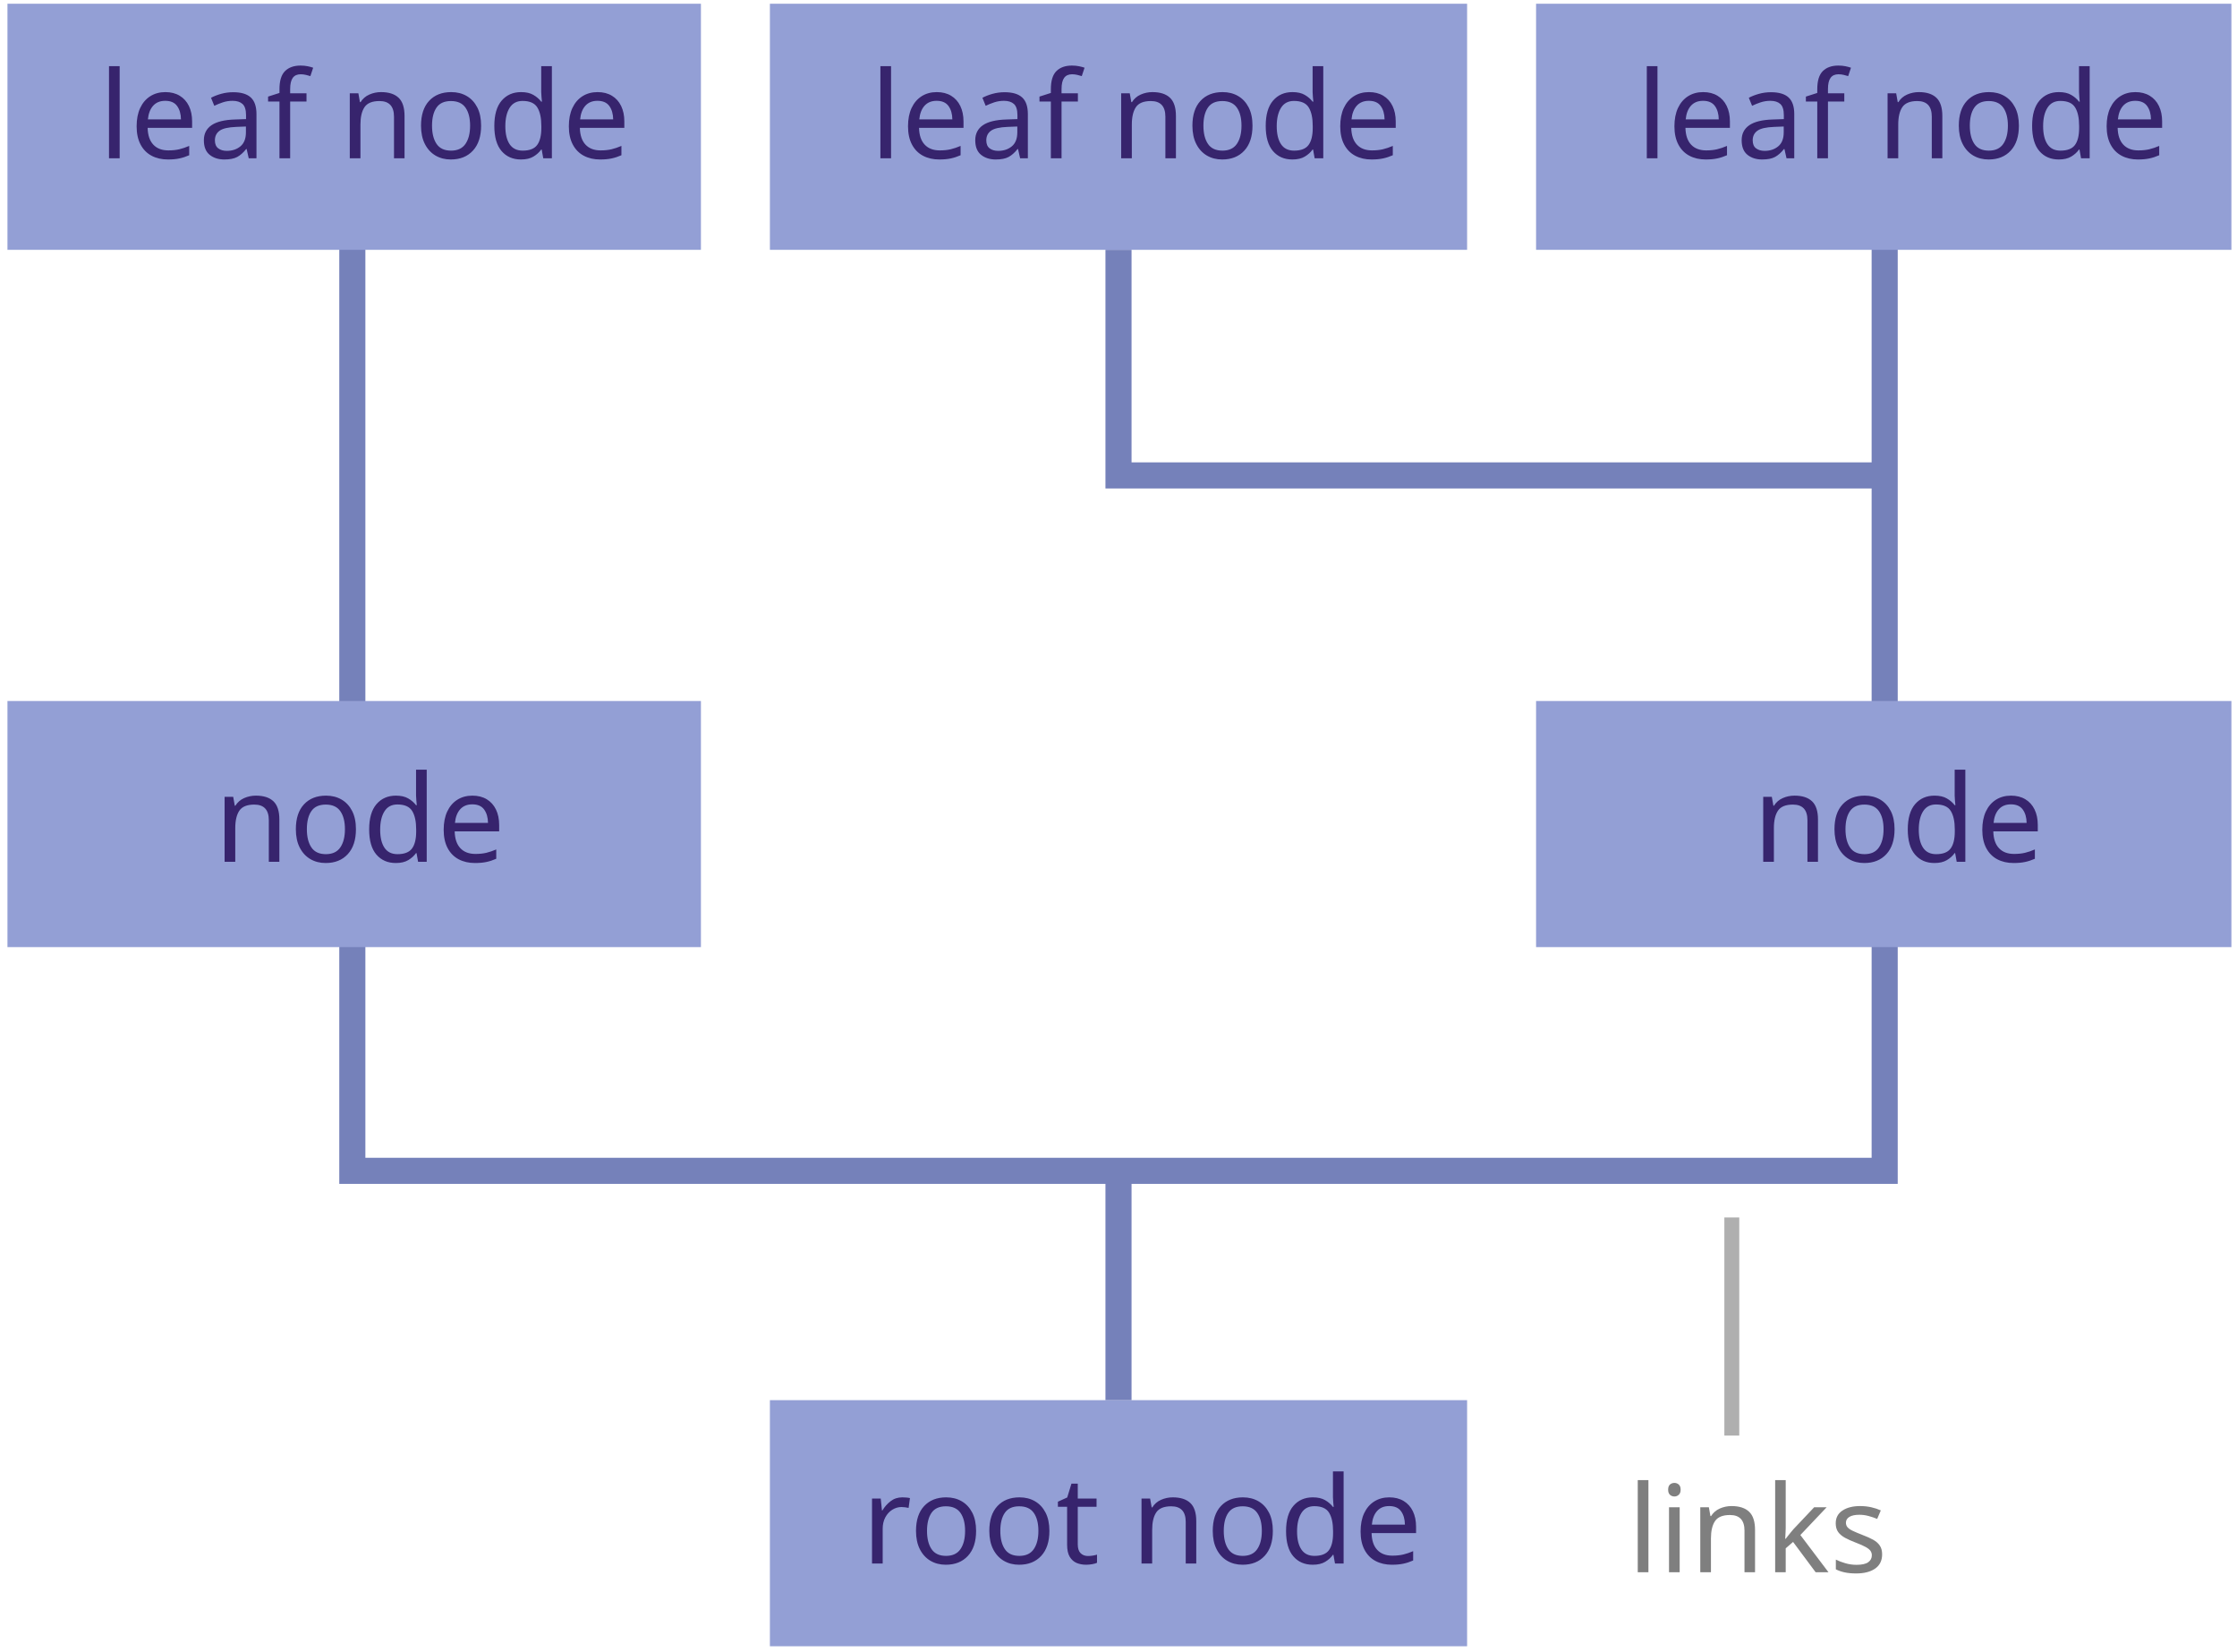
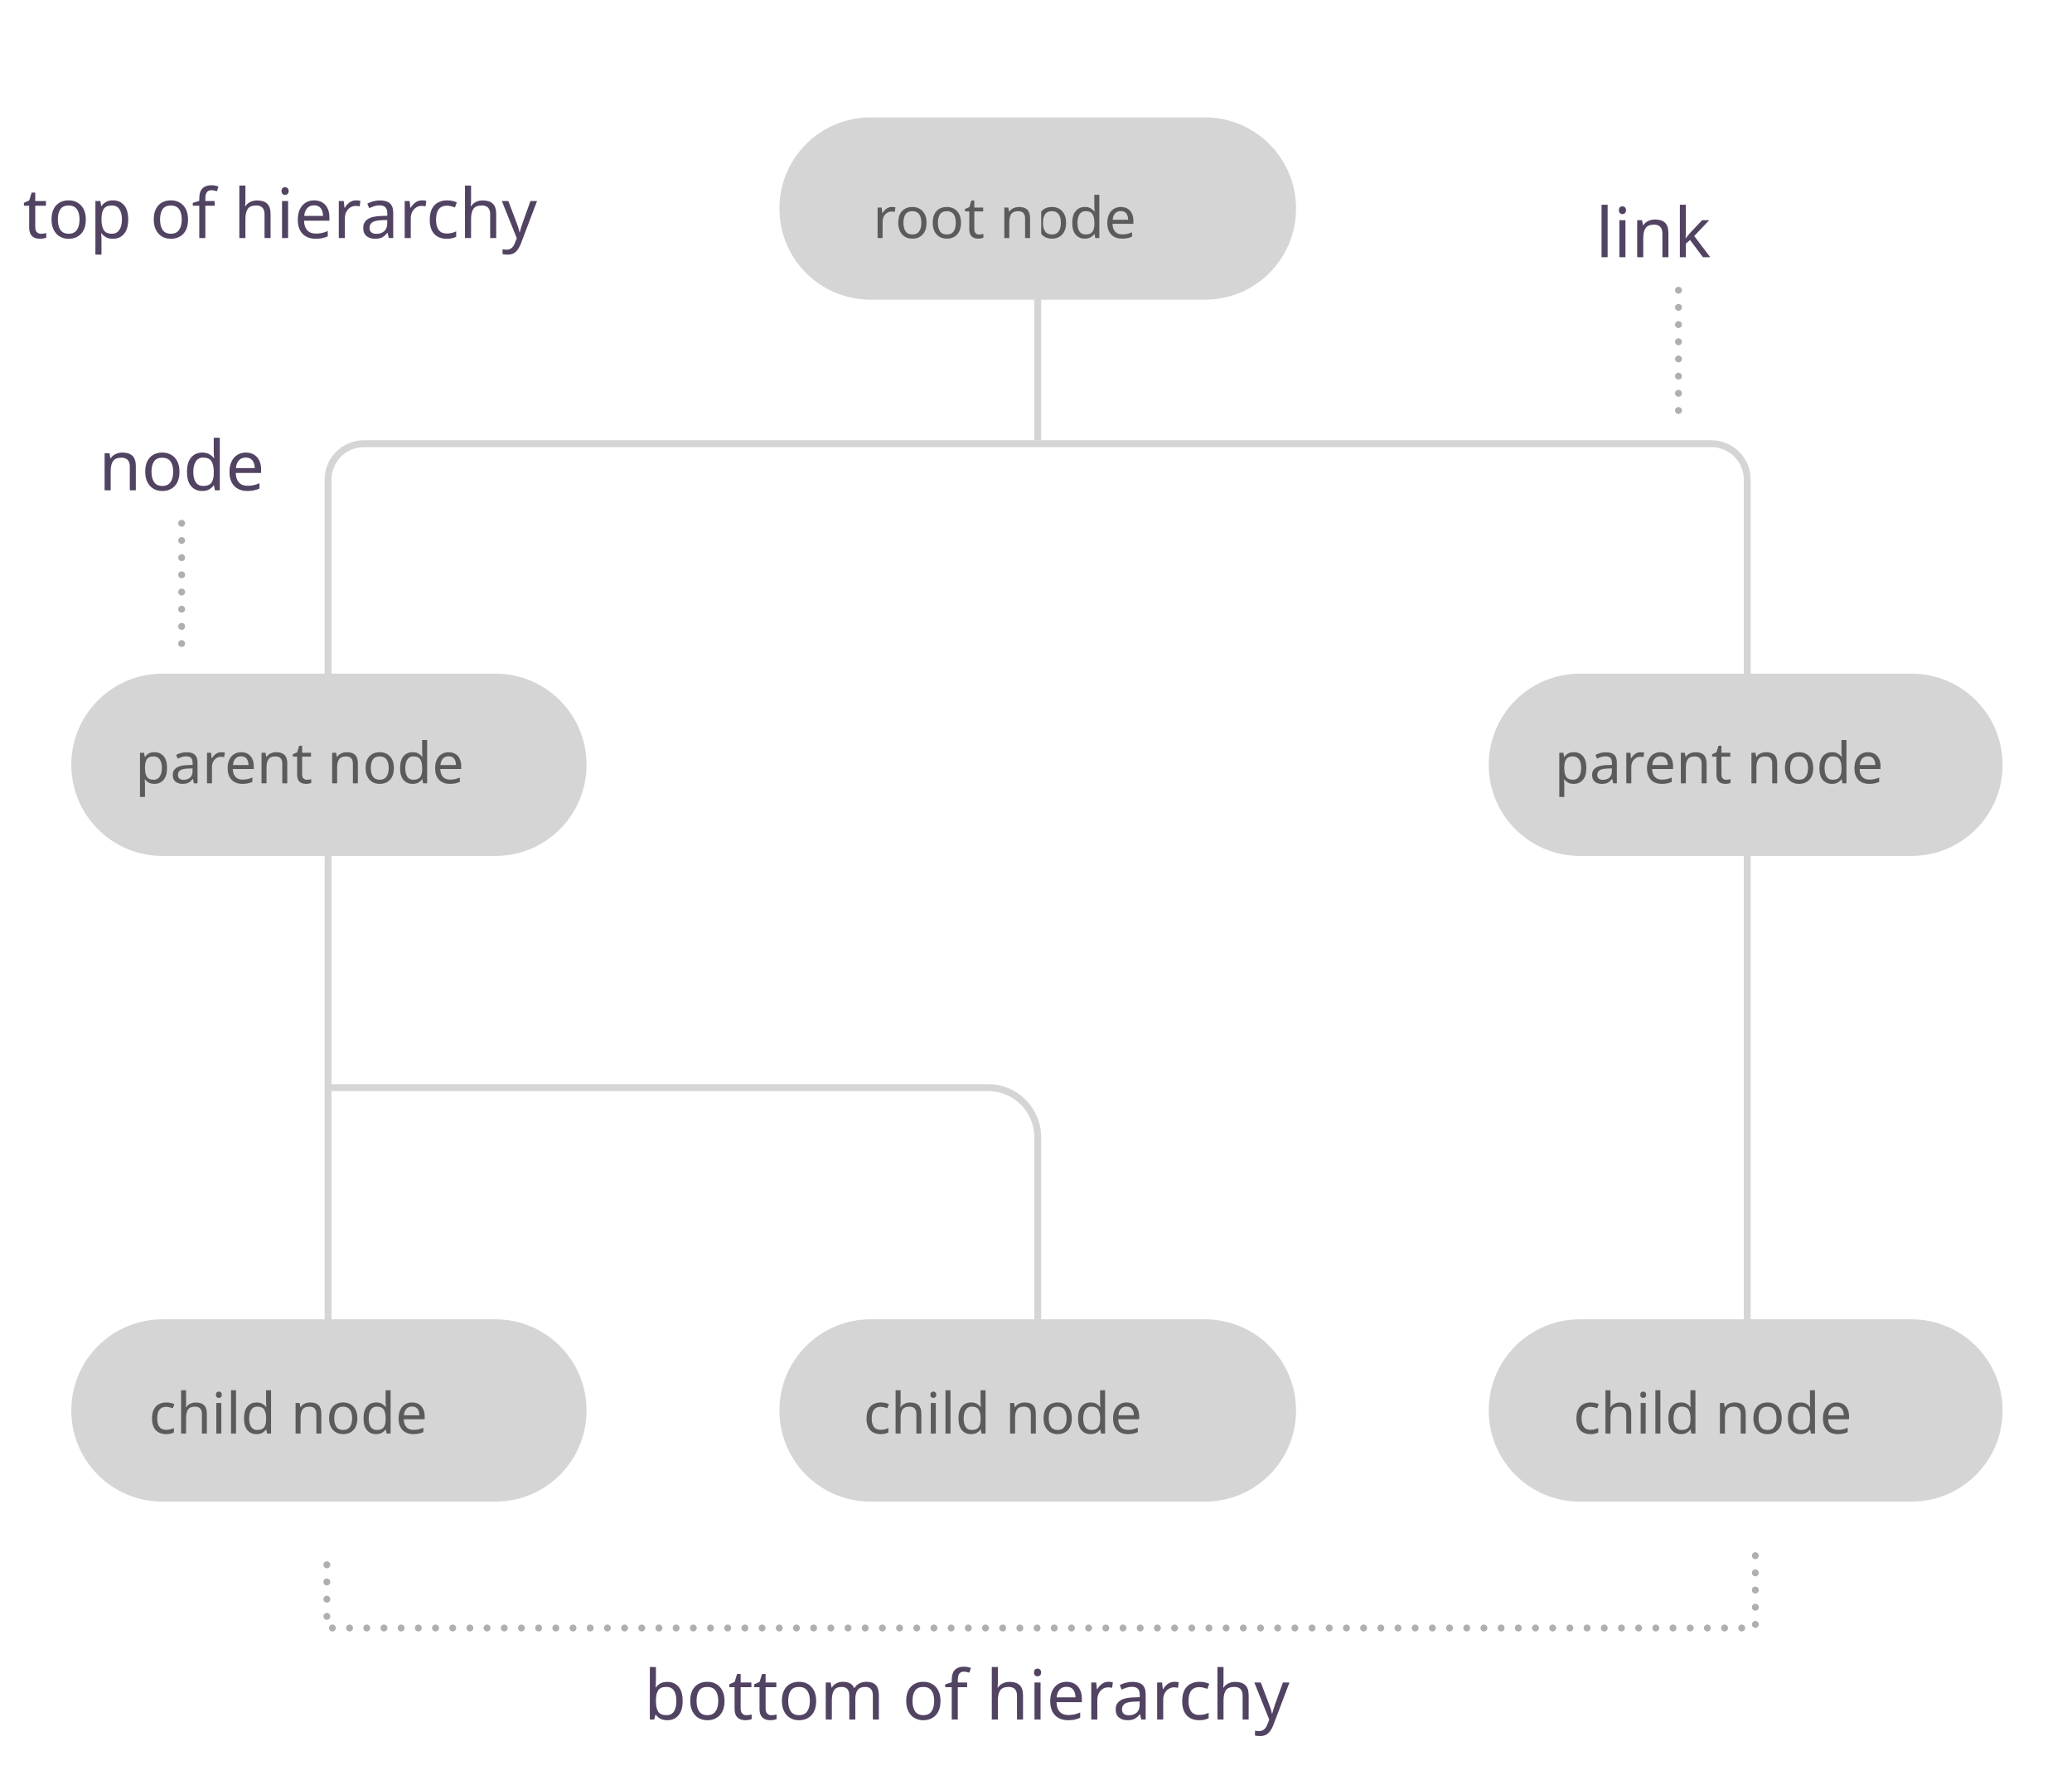
- <svg xmlns="http://www.w3.org/2000/svg" version="1.1" id="Layer_1" x="0px" y="0px" width="1200px" height="886px" viewBox="0 0 1200 886" enable-background="new 0 0 1200 886" xml:space="preserve">
+ <svg xmlns="http://www.w3.org/2000/svg" version="1.1" id="Layer_1" x="0px" y="0px" viewBox="0 0 1200 1031" style="enable-background:new 0 0 1200 1031;" xml:space="preserve">
+   <style type="text/css">
+ 	.st0{fill:none;stroke:#D5D5D5;stroke-width:4;stroke-miterlimit:10;}
+ 	.st1{fill:#D5D5D5;}
+ 	.st2{fill:#5B5B5B;}
+ 	.st3{font-family:'RobotoMono-Regular';}
+ 	.st4{font-size:33px;}
+ 	.st5{fill:none;stroke:#AFAFAF;stroke-width:8;stroke-miterlimit:10;}
+ 	.st6{fill:#514361;}
+ 	.st7{font-size:40px;}
+ 	.st8{fill:none;stroke:#AFAFAF;stroke-width:4;stroke-linecap:round;stroke-miterlimit:10;stroke-dasharray:0,9.954;}
+ </style>
  <g>
-     <polyline fill="none" stroke="#7581BA" stroke-width="14" stroke-miterlimit="10" points="1011,115 1011,628 189,628 189,115  " />
-     <rect x="413" y="2" fill="#939FD5" width="374" height="132" />
-     <rect x="413" y="751" fill="#939FD5" width="374" height="132" />
+     <path class="st0" d="M190,770V277.8c0-11.5,9.3-20.8,20.8-20.8h780.3c11.5,0,20.8,9.3,20.8,20.8V770" />
+     <path class="st1" d="M697.8,869.8H504.2c-29.2,0-52.8-23.6-52.8-52.8v0c0-29.2,23.6-52.8,52.8-52.8h193.6   c29.2,0,52.8,23.6,52.8,52.8v0C750.6,846.2,727,869.8,697.8,869.8z" />
+     <path class="st1" d="M697.8,173.6H504.2c-29.2,0-52.8-23.6-52.8-52.8v0c0-29.2,23.6-52.8,52.8-52.8h193.6   c29.2,0,52.8,23.6,52.8,52.8v0C750.6,150,727,173.6,697.8,173.6z" />
    <g>
-       <text transform="matrix(1 0 0 1 466.7439 84.8871)" fill="#37246D" font-family="'Roboto-Medium'" font-size="65px">leaf node</text>
+       <g>
+         <text transform="matrix(1 0 0 1 500.035 830.3705)" class="st2 st3 st4">child node</text>
+       </g>
    </g>
-     <rect x="4" y="2" fill="#939FD5" width="372" height="132" />
+     <path class="st1" d="M1107,869.8H915c-29.2,0-52.8-23.6-52.8-52.8v0c0-29.2,23.6-52.8,52.8-52.8h192c29.2,0,52.8,23.6,52.8,52.8v0   C1159.8,846.2,1136.2,869.8,1107,869.8z" />
+     <path class="st1" d="M286.9,869.8H94.1c-29.2,0-52.8-23.6-52.8-52.8v0c0-29.2,23.6-52.8,52.8-52.8h192.8   c29.2,0,52.8,23.6,52.8,52.8v0C339.7,846.2,316.1,869.8,286.9,869.8z" />
    <g>
-       <text transform="matrix(1 0 0 1 52.9451 84.8871)" fill="#37246D" font-family="'Roboto-Medium'" font-size="65px">leaf node</text>
+       <g>
+         <text transform="matrix(1 0 0 1 86.2361 830.3705)" class="st2 st3 st4">child node</text>
+       </g>
    </g>
-     <rect x="824" y="2" fill="#939FD5" width="373" height="132" />
-     <rect x="4" y="376" fill="#939FD5" width="372" height="132" />
-     <rect x="824" y="376" fill="#939FD5" width="373" height="132" />
+     <path class="st1" d="M1107,495.8H915c-29.2,0-52.8-23.6-52.8-52.8v0c0-29.2,23.6-52.8,52.8-52.8h192c29.2,0,52.8,23.6,52.8,52.8v0   C1159.8,472.2,1136.2,495.8,1107,495.8z" />
+     <path class="st1" d="M286.9,495.8H94.1c-29.2,0-52.8-23.6-52.8-52.8v0c0-29.2,23.6-52.8,52.8-52.8h192.8   c29.2,0,52.8,23.6,52.8,52.8v0C339.7,472.2,316.1,495.8,286.9,495.8z" />
    <g>
-       <text transform="matrix(1 0 0 1 877.869 84.8871)" fill="#37246D" font-family="'Roboto-Medium'" font-size="65px">leaf node</text>
+       <g>
+         <text transform="matrix(1 0 0 1 911.16 830.3705)" class="st2 st3 st4">child node</text>
+       </g>
    </g>
    <g>
-       <text transform="matrix(1 0 0 1 114.9549 462.2396)" fill="#37246D" font-family="'Roboto-Medium'" font-size="65px">node</text>
+       <g>
+         <text transform="matrix(1 0 0 1 69.6805 453.7244)" class="st2 st3 st4"> parent node</text>
+       </g>
    </g>
    <g>
-       <text transform="matrix(1 0 0 1 940.3201 462.2396)" fill="#37246D" font-family="'Roboto-Medium'" font-size="65px">node</text>
+       <g>
+         <text transform="matrix(1 0 0 1 891.6805 453.7244)" class="st2 st3 st4"> parent node</text>
+       </g>
    </g>
    <g>
-       <text transform="matrix(1 0 0 1 462.2508 838.6185)" fill="#37246D" font-family="'Roboto-Medium'" font-size="65px">root node</text>
+       <g>
+         <text transform="matrix(1 0 0 1 505.4437 137.902)" class="st2 st3 st4">root node</text>
+       </g>
    </g>
-     <polyline fill="none" stroke="#7581BA" stroke-width="14" stroke-miterlimit="10" points="1011,255 600,255 600,134  " />
-     <line fill="none" stroke="#7581BA" stroke-width="14" stroke-miterlimit="10" x1="600" y1="751" x2="600" y2="630" />
-     <line fill="none" stroke="#AFAFAF" stroke-width="8" stroke-miterlimit="10" x1="929" y1="770" x2="929" y2="653" />
+     <path class="st0" d="M190,630h382.3c15.9,0,28.7,12.9,28.7,28.7V781" />
+     <line class="st0" x1="601" y1="109" x2="601" y2="255" />
+     <path class="st5" d="M272,232" />
+   </g>
+   <g>
    <g>
-       <text transform="matrix(1 0 0 1 873.0135 843.2894)" fill="#7F7F7F" font-family="'Roboto-Regular'" font-size="65px">links</text>
+       <text transform="matrix(1 0 0 1 13.2113 137.902)" class="st6 st3 st7">top of hierarchy</text>
    </g>
  </g>
+   <g>
+     <g>
+       <text transform="matrix(1 0 0 1 924.135 148.996)" class="st6 st3 st7">link</text>
+     </g>
+   </g>
+   <g>
+     <g>
+       <text transform="matrix(1 0 0 1 372.9536 996.0001)" class="st6 st3 st7">bottom of hierarchy</text>
+     </g>
+   </g>
+   <polyline class="st8" points="1016.6,901.1 1016.6,943 189.3,943 189.3,901.1 " />
+   <line class="st8" x1="972.1" y1="168.1" x2="972.1" y2="246.1" />
+   <g>
+     <g>
+       <text transform="matrix(1 0 0 1 57.1784 283.9893)" class="st6 st3 st7">node</text>
+     </g>
+   </g>
+   <line class="st8" x1="105.2" y1="303.1" x2="105.2" y2="381.1" />
</svg>
